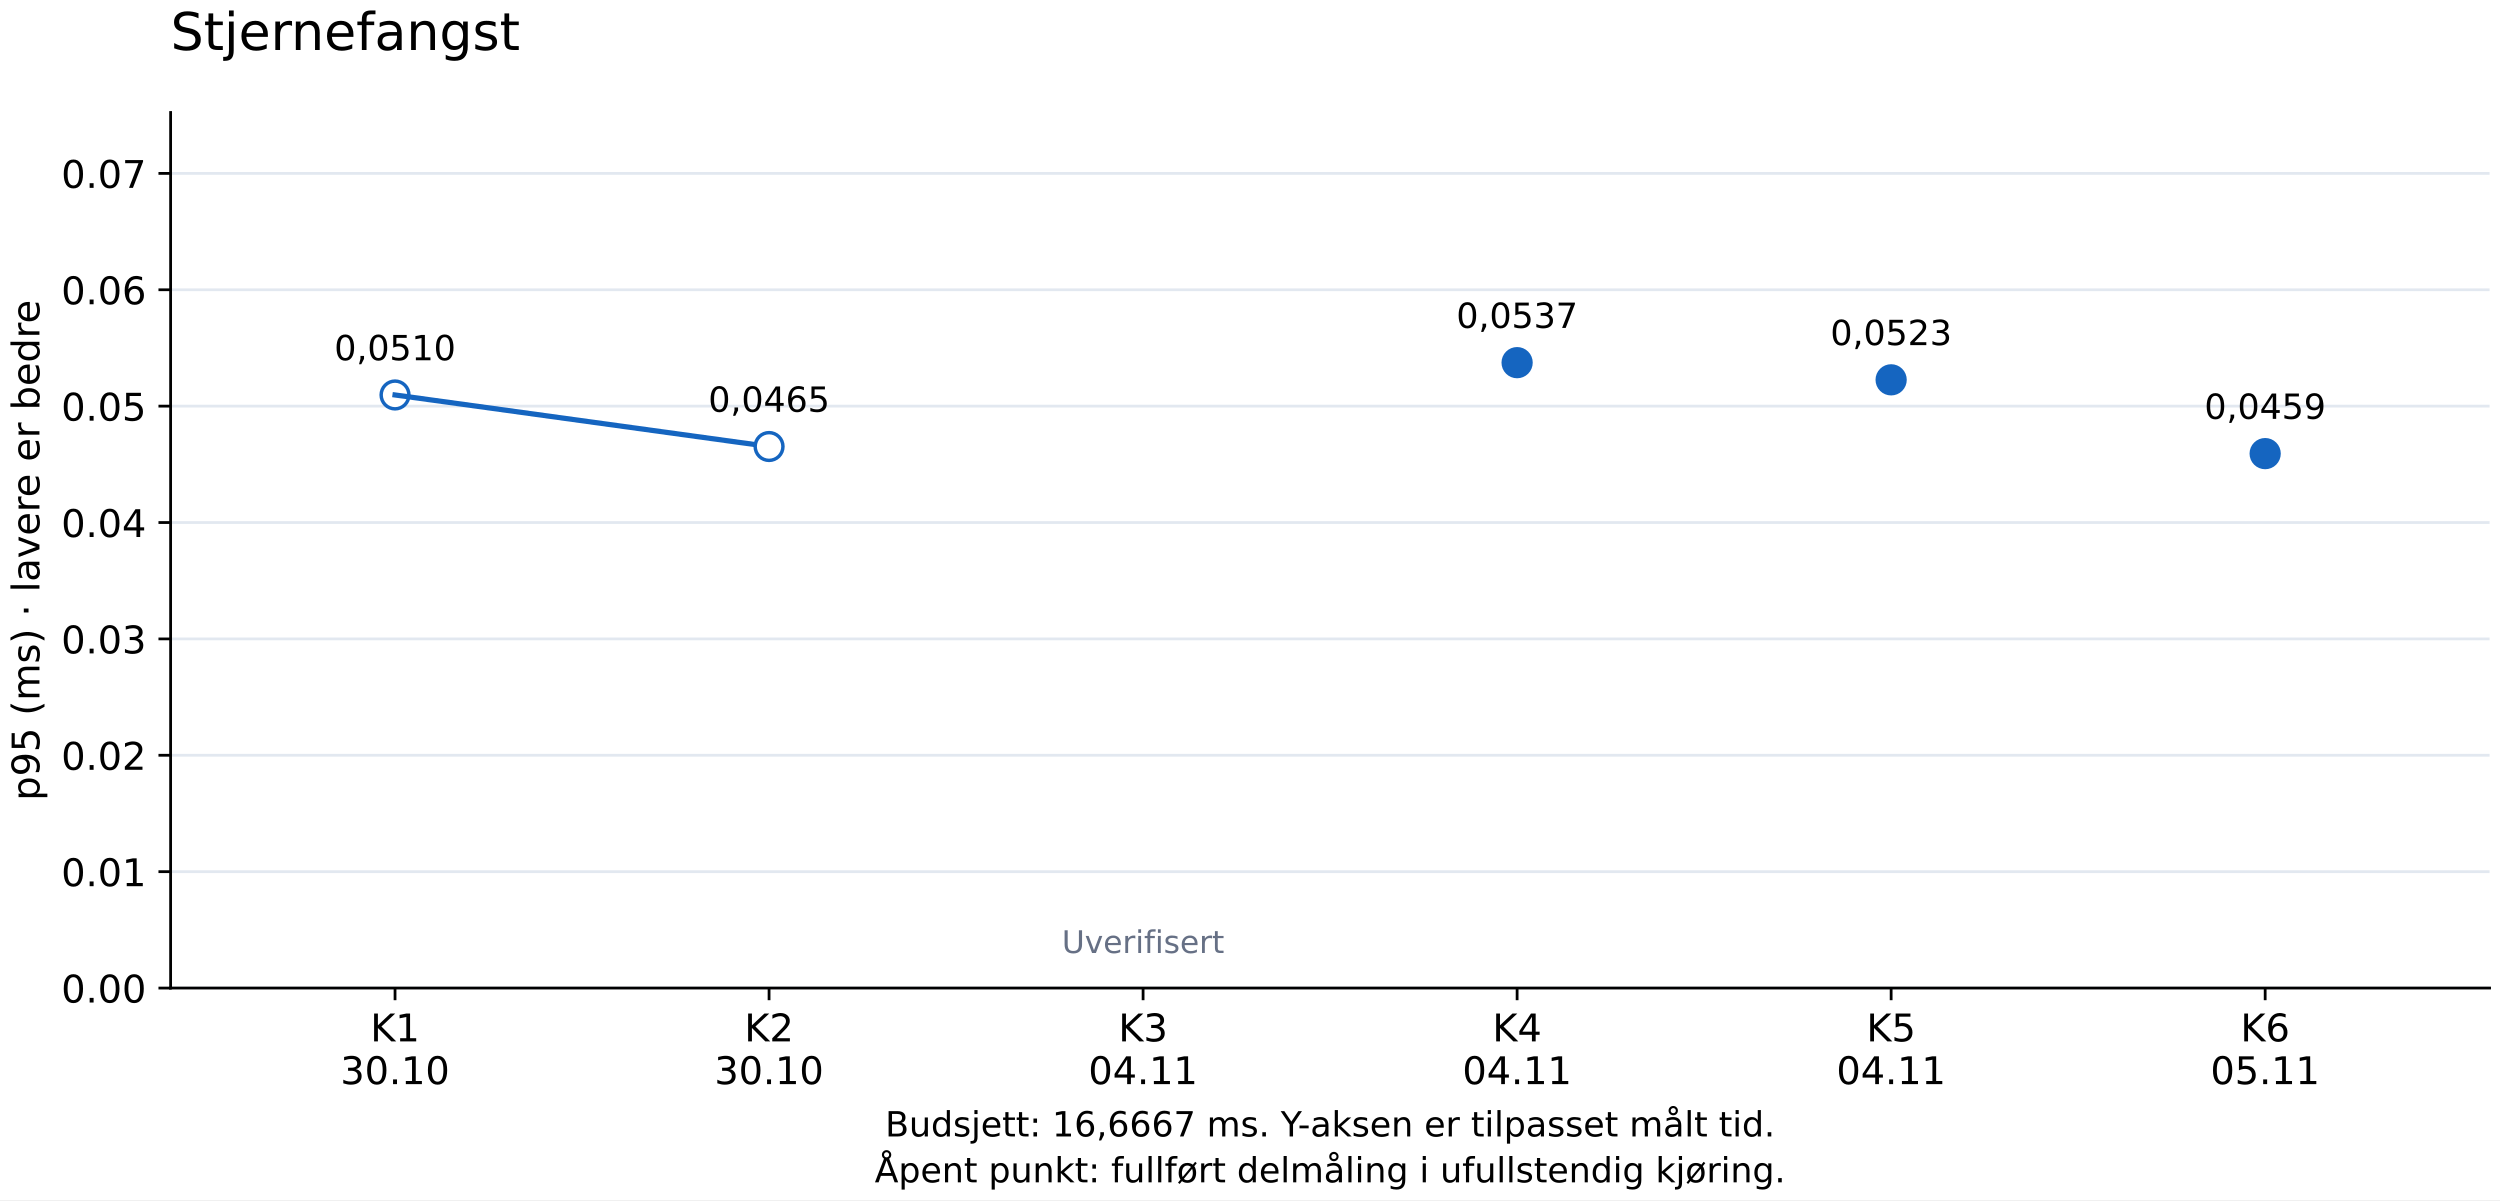
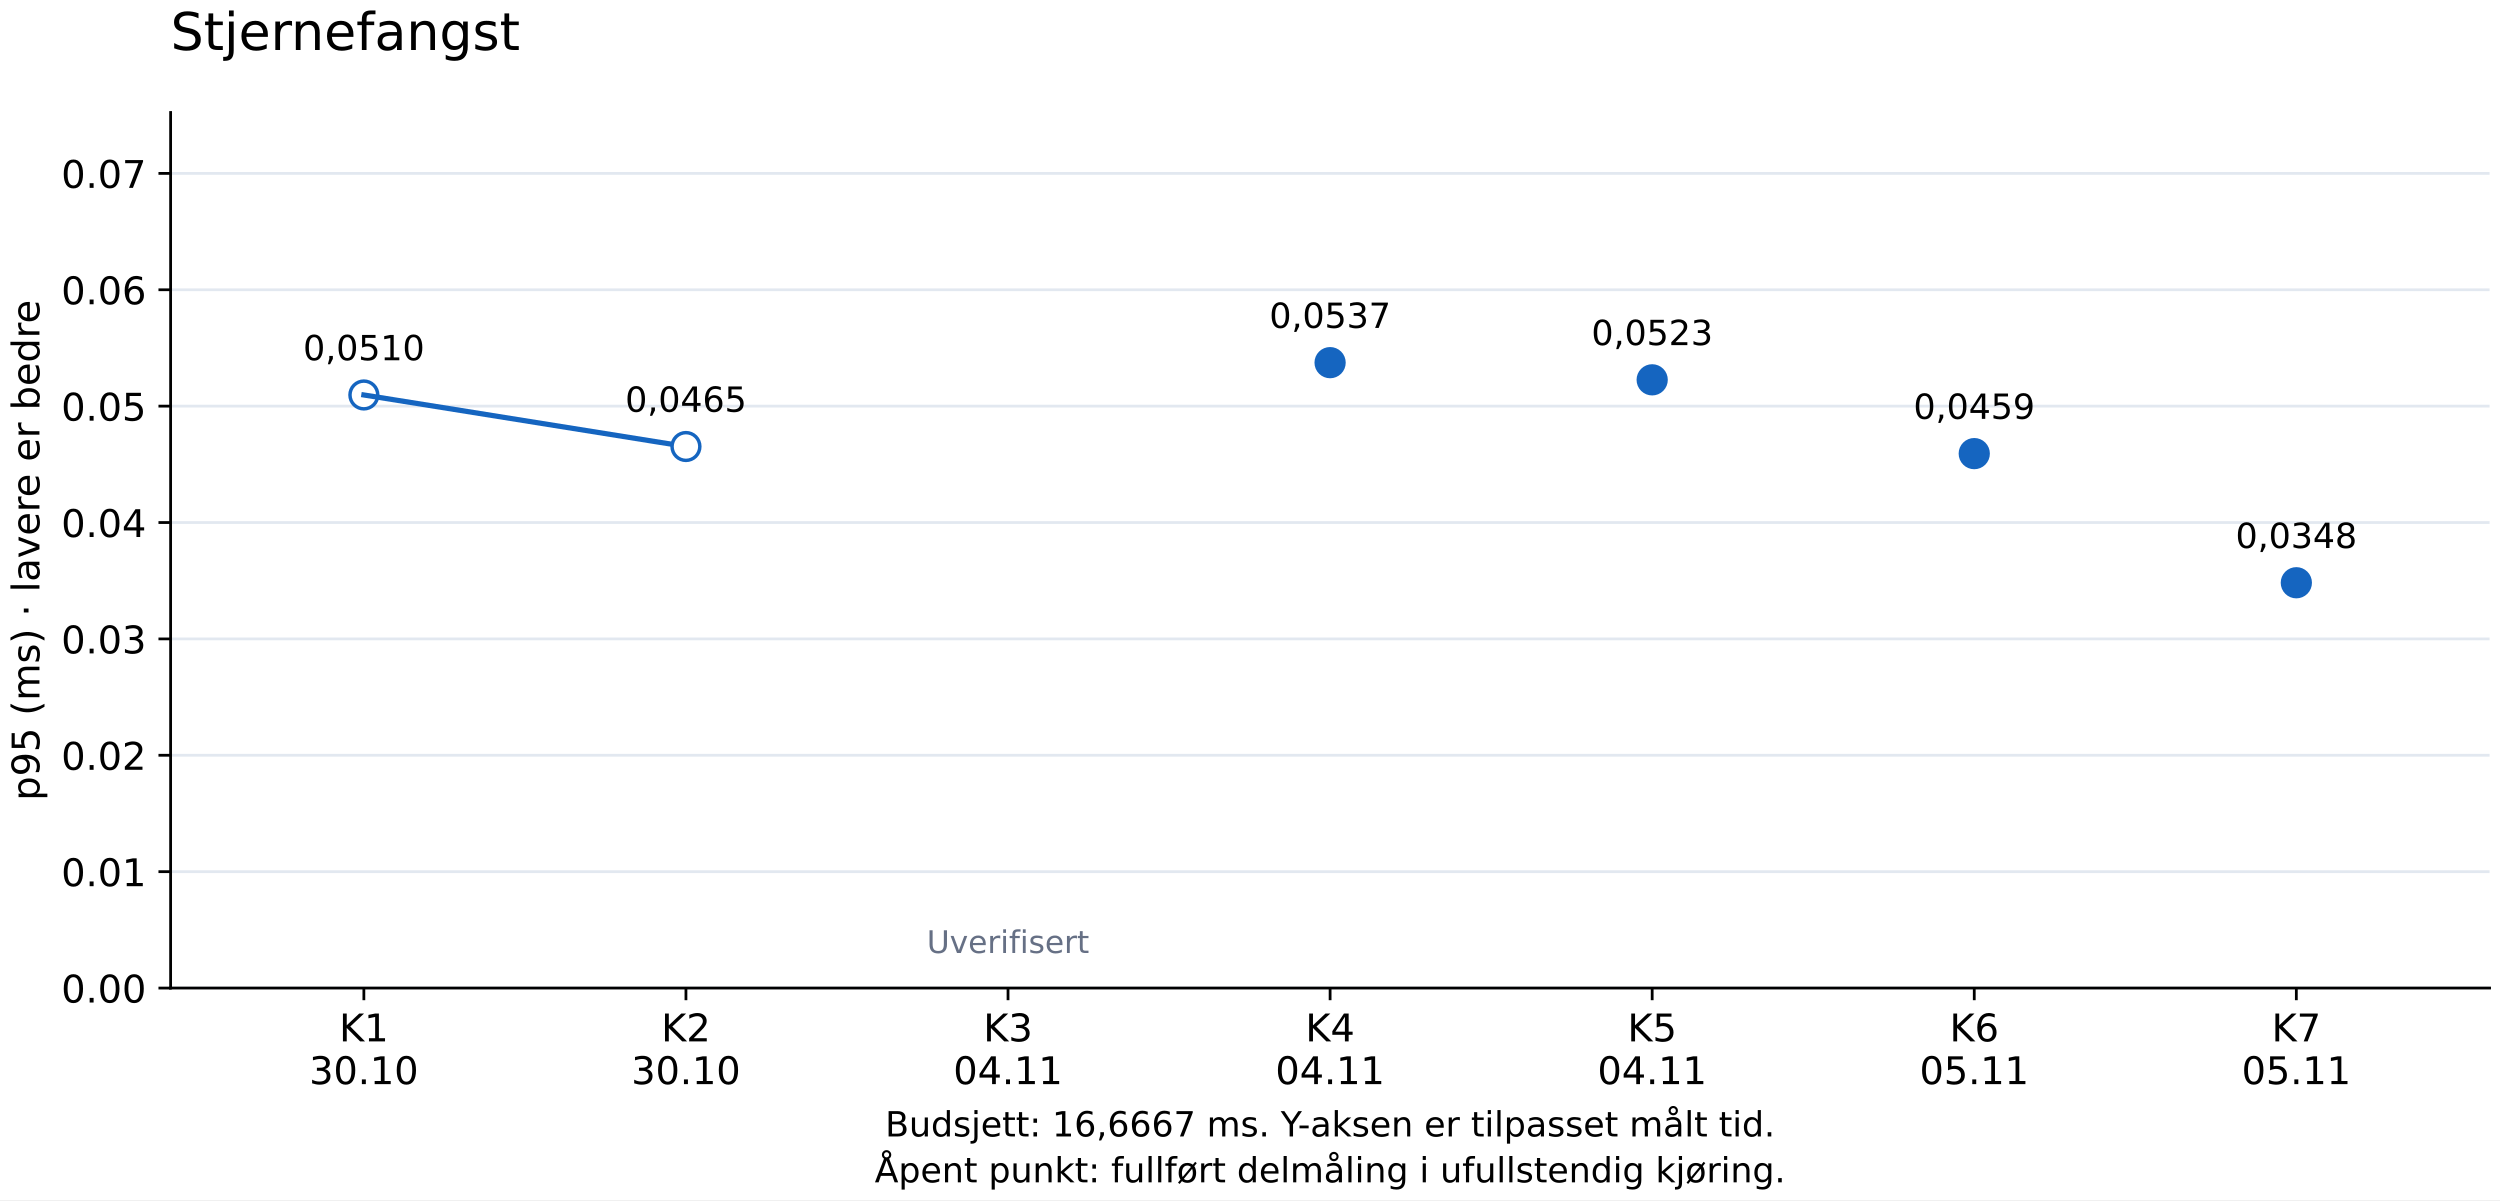
<svg xmlns="http://www.w3.org/2000/svg" xmlns:xlink="http://www.w3.org/1999/xlink" width="720pt" height="345.6pt" viewBox="0 0 720 345.6" version="1.1">
  <defs>
    <style type="text/css">*{stroke-linejoin: round; stroke-linecap: butt}</style>
  </defs>
  <g id="figure_1">
    <g id="patch_1">
      <path d="M 0 345.6  L 720 345.6  L 720 0  L 0 0  z " style="fill: #ffffff" />
    </g>
    <g id="axes_1">
      <g id="patch_2">
        <path d="M 49.138 284.558  L 717 284.558  L 717 32.398  L 49.138 32.398  z " style="fill: #ffffff" />
      </g>
      <g id="matplotlib.axis_1">
        <g id="xtick_1">
          <g id="line2d_1">
            <defs>
              <path id="m3a9fe52da0" d="M 0 0  L 0 3.5  " style="stroke: #000000; stroke-width: 0.8" />
            </defs>
            <g>
-               <use xlink:href="#m3a9fe52da0" x="113.77" y="284.558" style="stroke: #000000; stroke-width: 0.8" />
+               <use xlink:href="#m3a9fe52da0" x="104.793" y="284.558" style="stroke: #000000; stroke-width: 0.8" />
            </g>
          </g>
          <g id="text_1">
-             <text style="font-size: 11px; font-family: 'DejaVu Sans'" transform="translate(106.6639 299.9161)">K1</text>
-             <text style="font-size: 11px; font-family: 'DejaVu Sans'" transform="translate(98.02464 312.2337)">30.10</text>
+             <text style="font-size: 11px; font-family: 'DejaVu Sans'" transform="translate(97.68731 299.9161)">K1</text>
+             <text style="font-size: 11px; font-family: 'DejaVu Sans'" transform="translate(89.04801 312.2337)">30.10</text>
          </g>
        </g>
        <g id="xtick_2">
          <g id="line2d_2">
            <g>
-               <use xlink:href="#m3a9fe52da0" x="221.49" y="284.558" style="stroke: #000000; stroke-width: 0.8" />
+               <use xlink:href="#m3a9fe52da0" x="197.552" y="284.558" style="stroke: #000000; stroke-width: 0.8" />
            </g>
          </g>
          <g id="text_2">
-             <text style="font-size: 11px; font-family: 'DejaVu Sans'" transform="translate(214.3835 299.9161)">K2</text>
-             <text style="font-size: 11px; font-family: 'DejaVu Sans'" transform="translate(205.7442 312.2337)">30.10</text>
+             <text style="font-size: 11px; font-family: 'DejaVu Sans'" transform="translate(190.4458 299.9161)">K2</text>
+             <text style="font-size: 11px; font-family: 'DejaVu Sans'" transform="translate(181.8065 312.2337)">30.10</text>
          </g>
        </g>
        <g id="xtick_3">
          <g id="line2d_3">
            <g>
-               <use xlink:href="#m3a9fe52da0" x="329.209" y="284.558" style="stroke: #000000; stroke-width: 0.8" />
+               <use xlink:href="#m3a9fe52da0" x="290.311" y="284.558" style="stroke: #000000; stroke-width: 0.8" />
            </g>
          </g>
          <g id="text_3">
-             <text style="font-size: 11px; font-family: 'DejaVu Sans'" transform="translate(322.1031 299.9161)">K3</text>
-             <text style="font-size: 11px; font-family: 'DejaVu Sans'" transform="translate(313.4638 312.2337)">04.11</text>
+             <text style="font-size: 11px; font-family: 'DejaVu Sans'" transform="translate(283.2044 299.9161)">K3</text>
+             <text style="font-size: 11px; font-family: 'DejaVu Sans'" transform="translate(274.5651 312.2337)">04.11</text>
          </g>
        </g>
        <g id="xtick_4">
          <g id="line2d_4">
            <g>
-               <use xlink:href="#m3a9fe52da0" x="436.929" y="284.558" style="stroke: #000000; stroke-width: 0.8" />
+               <use xlink:href="#m3a9fe52da0" x="383.069" y="284.558" style="stroke: #000000; stroke-width: 0.8" />
            </g>
          </g>
          <g id="text_4">
-             <text style="font-size: 11px; font-family: 'DejaVu Sans'" transform="translate(429.8227 299.9161)">K4</text>
-             <text style="font-size: 11px; font-family: 'DejaVu Sans'" transform="translate(421.1834 312.2337)">04.11</text>
+             <text style="font-size: 11px; font-family: 'DejaVu Sans'" transform="translate(375.9629 299.9161)">K4</text>
+             <text style="font-size: 11px; font-family: 'DejaVu Sans'" transform="translate(367.3236 312.2337)">04.11</text>
          </g>
        </g>
        <g id="xtick_5">
          <g id="line2d_5">
            <g>
-               <use xlink:href="#m3a9fe52da0" x="544.648" y="284.558" style="stroke: #000000; stroke-width: 0.8" />
+               <use xlink:href="#m3a9fe52da0" x="475.828" y="284.558" style="stroke: #000000; stroke-width: 0.8" />
            </g>
          </g>
          <g id="text_5">
-             <text style="font-size: 11px; font-family: 'DejaVu Sans'" transform="translate(537.5423 299.9161)">K5</text>
-             <text style="font-size: 11px; font-family: 'DejaVu Sans'" transform="translate(528.903 312.2337)">04.11</text>
+             <text style="font-size: 11px; font-family: 'DejaVu Sans'" transform="translate(468.7214 299.9161)">K5</text>
+             <text style="font-size: 11px; font-family: 'DejaVu Sans'" transform="translate(460.0821 312.2337)">04.11</text>
          </g>
        </g>
        <g id="xtick_6">
          <g id="line2d_6">
            <g>
-               <use xlink:href="#m3a9fe52da0" x="652.368" y="284.558" style="stroke: #000000; stroke-width: 0.8" />
+               <use xlink:href="#m3a9fe52da0" x="568.586" y="284.558" style="stroke: #000000; stroke-width: 0.8" />
            </g>
          </g>
          <g id="text_6">
-             <text style="font-size: 11px; font-family: 'DejaVu Sans'" transform="translate(645.2618 299.9161)">K6</text>
-             <text style="font-size: 11px; font-family: 'DejaVu Sans'" transform="translate(636.6225 312.2337)">05.11</text>
-           </g>
-         </g>
-         <g id="text_7">
+             <text style="font-size: 11px; font-family: 'DejaVu Sans'" transform="translate(561.4799 299.9161)">K6</text>
+             <text style="font-size: 11px; font-family: 'DejaVu Sans'" transform="translate(552.8406 312.2337)">05.11</text>
+           </g>
+         </g>
+         <g id="xtick_7">
+           <g id="line2d_7">
+             <g>
+               <use xlink:href="#m3a9fe52da0" x="661.345" y="284.558" style="stroke: #000000; stroke-width: 0.8" />
+             </g>
+           </g>
+           <g id="text_7">
+             <text style="font-size: 11px; font-family: 'DejaVu Sans'" transform="translate(654.2385 299.9161)">K7</text>
+             <text style="font-size: 11px; font-family: 'DejaVu Sans'" transform="translate(645.5992 312.2337)">05.11</text>
+           </g>
+         </g>
+         <g id="text_8">
          <text style="font-size: 10px; font-family: 'DejaVu Sans'" transform="translate(254.9323 327.301)">Budsjett: 16,6667 ms. Y-aksen er tilpasset målt tid.</text>
          <text style="font-size: 10px; font-family: 'DejaVu Sans'" transform="translate(251.9128 340.5201)">Åpent punkt: fullført delmåling i ufullstendig kjøring.</text>
        </g>
      </g>
      <g id="matplotlib.axis_2">
        <g id="ytick_1">
-           <g id="line2d_7">
+           <g id="line2d_8">
            <path d="M 49.138 284.558  L 717 284.558  " clip-path="url(#p95cb57f00c)" style="fill: none; stroke: #e2e8f0; stroke-width: 0.8; stroke-linecap: square" />
          </g>
-           <g id="line2d_8">
+           <g id="line2d_9">
            <defs>
              <path id="m56f8623be5" d="M 0 0  L -3.5 0  " style="stroke: #000000; stroke-width: 0.8" />
            </defs>
            <g>
              <use xlink:href="#m56f8623be5" x="49.138" y="284.558" style="stroke: #000000; stroke-width: 0.8" />
            </g>
          </g>
-           <g id="text_8">
+           <g id="text_9">
            <text style="font-size: 11px; font-family: 'DejaVu Sans'; text-anchor: end" x="42.138" y="288.737" transform="rotate(-0 42.13837 288.7369)">0.00</text>
          </g>
        </g>
        <g id="ytick_2">
-           <g id="line2d_9">
+           <g id="line2d_10">
            <path d="M 49.138 251.04  L 717 251.04  " clip-path="url(#p95cb57f00c)" style="fill: none; stroke: #e2e8f0; stroke-width: 0.8; stroke-linecap: square" />
          </g>
-           <g id="line2d_10">
+           <g id="line2d_11">
            <g>
              <use xlink:href="#m56f8623be5" x="49.138" y="251.04" style="stroke: #000000; stroke-width: 0.8" />
            </g>
          </g>
-           <g id="text_9">
+           <g id="text_10">
            <text style="font-size: 11px; font-family: 'DejaVu Sans'; text-anchor: end" x="42.138" y="255.219" transform="rotate(-0 42.13837 255.2192)">0.01</text>
          </g>
        </g>
        <g id="ytick_3">
-           <g id="line2d_11">
+           <g id="line2d_12">
            <path d="M 49.138 217.522  L 717 217.522  " clip-path="url(#p95cb57f00c)" style="fill: none; stroke: #e2e8f0; stroke-width: 0.8; stroke-linecap: square" />
          </g>
-           <g id="line2d_12">
+           <g id="line2d_13">
            <g>
              <use xlink:href="#m56f8623be5" x="49.138" y="217.522" style="stroke: #000000; stroke-width: 0.8" />
            </g>
          </g>
-           <g id="text_10">
+           <g id="text_11">
            <text style="font-size: 11px; font-family: 'DejaVu Sans'; text-anchor: end" x="42.138" y="221.701" transform="rotate(-0 42.13837 221.7015)">0.02</text>
          </g>
        </g>
        <g id="ytick_4">
-           <g id="line2d_13">
+           <g id="line2d_14">
            <path d="M 49.138 184.005  L 717 184.005  " clip-path="url(#p95cb57f00c)" style="fill: none; stroke: #e2e8f0; stroke-width: 0.8; stroke-linecap: square" />
          </g>
-           <g id="line2d_14">
+           <g id="line2d_15">
            <g>
              <use xlink:href="#m56f8623be5" x="49.138" y="184.005" style="stroke: #000000; stroke-width: 0.8" />
            </g>
          </g>
-           <g id="text_11">
+           <g id="text_12">
            <text style="font-size: 11px; font-family: 'DejaVu Sans'; text-anchor: end" x="42.138" y="188.184" transform="rotate(-0 42.13837 188.1838)">0.03</text>
          </g>
        </g>
        <g id="ytick_5">
-           <g id="line2d_15">
+           <g id="line2d_16">
            <path d="M 49.138 150.487  L 717 150.487  " clip-path="url(#p95cb57f00c)" style="fill: none; stroke: #e2e8f0; stroke-width: 0.8; stroke-linecap: square" />
          </g>
-           <g id="line2d_16">
+           <g id="line2d_17">
            <g>
              <use xlink:href="#m56f8623be5" x="49.138" y="150.487" style="stroke: #000000; stroke-width: 0.8" />
            </g>
          </g>
-           <g id="text_12">
+           <g id="text_13">
            <text style="font-size: 11px; font-family: 'DejaVu Sans'; text-anchor: end" x="42.138" y="154.666" transform="rotate(-0 42.13837 154.666)">0.04</text>
          </g>
        </g>
        <g id="ytick_6">
-           <g id="line2d_17">
+           <g id="line2d_18">
            <path d="M 49.138 116.969  L 717 116.969  " clip-path="url(#p95cb57f00c)" style="fill: none; stroke: #e2e8f0; stroke-width: 0.8; stroke-linecap: square" />
          </g>
-           <g id="line2d_18">
+           <g id="line2d_19">
            <g>
              <use xlink:href="#m56f8623be5" x="49.138" y="116.969" style="stroke: #000000; stroke-width: 0.8" />
            </g>
          </g>
-           <g id="text_13">
+           <g id="text_14">
            <text style="font-size: 11px; font-family: 'DejaVu Sans'; text-anchor: end" x="42.138" y="121.148" transform="rotate(-0 42.13837 121.1483)">0.05</text>
          </g>
        </g>
        <g id="ytick_7">
-           <g id="line2d_19">
+           <g id="line2d_20">
            <path d="M 49.138 83.451  L 717 83.451  " clip-path="url(#p95cb57f00c)" style="fill: none; stroke: #e2e8f0; stroke-width: 0.8; stroke-linecap: square" />
          </g>
-           <g id="line2d_20">
+           <g id="line2d_21">
            <g>
              <use xlink:href="#m56f8623be5" x="49.138" y="83.451" style="stroke: #000000; stroke-width: 0.8" />
            </g>
          </g>
-           <g id="text_14">
+           <g id="text_15">
            <text style="font-size: 11px; font-family: 'DejaVu Sans'; text-anchor: end" x="42.138" y="87.631" transform="rotate(-0 42.13837 87.63057)">0.06</text>
          </g>
        </g>
        <g id="ytick_8">
-           <g id="line2d_21">
+           <g id="line2d_22">
            <path d="M 49.138 49.934  L 717 49.934  " clip-path="url(#p95cb57f00c)" style="fill: none; stroke: #e2e8f0; stroke-width: 0.8; stroke-linecap: square" />
          </g>
-           <g id="line2d_22">
+           <g id="line2d_23">
            <g>
              <use xlink:href="#m56f8623be5" x="49.138" y="49.934" style="stroke: #000000; stroke-width: 0.8" />
            </g>
          </g>
-           <g id="text_15">
+           <g id="text_16">
            <text style="font-size: 11px; font-family: 'DejaVu Sans'; text-anchor: end" x="42.138" y="54.113" transform="rotate(-0 42.13837 54.11284)">0.07</text>
          </g>
        </g>
-         <g id="text_16">
+         <g id="text_17">
          <text style="font-size: 11px; font-family: 'DejaVu Sans'; text-anchor: middle" x="11.359" y="158.478" transform="rotate(-90 11.35852 158.4778)">p95 (ms) · lavere er bedre</text>
        </g>
      </g>
-       <g id="line2d_23">
-         <path d="M 113.77 113.751  " clip-path="url(#p95cb57f00c)" style="fill: none; stroke: #1565c0; stroke-width: 1.5; stroke-linecap: square" />
+       <g id="line2d_24">
+         <path d="M 104.793 113.751  " clip-path="url(#p95cb57f00c)" style="fill: none; stroke: #1565c0; stroke-width: 1.5; stroke-linecap: square" />
        <defs>
          <path id="mcfa522ccff" d="M 0 4  C 1.061 4 2.078 3.579 2.828 2.828  C 3.579 2.078 4 1.061 4 0  C 4 -1.061 3.579 -2.078 2.828 -2.828  C 2.078 -3.579 1.061 -4 0 -4  C -1.061 -4 -2.078 -3.579 -2.828 -2.828  C -3.579 -2.078 -4 -1.061 -4 0  C -4 1.061 -3.579 2.078 -2.828 2.828  C -2.078 3.579 -1.061 4 0 4  z " style="stroke: #1565c0" />
        </defs>
        <g clip-path="url(#p95cb57f00c)">
-           <use xlink:href="#mcfa522ccff" x="113.77" y="113.751" style="fill: #ffffff; stroke: #1565c0" />
-         </g>
-       </g>
-       <g id="line2d_24">
-         <path d="M 113.77 113.751  L 221.49 128.596  " clip-path="url(#p95cb57f00c)" style="fill: none; stroke: #1565c0; stroke-width: 1.5; stroke-linecap: square" />
+           <use xlink:href="#mcfa522ccff" x="104.793" y="113.751" style="fill: #ffffff; stroke: #1565c0" />
+         </g>
      </g>
      <g id="line2d_25">
-         <path d="M 221.49 128.596  " clip-path="url(#p95cb57f00c)" style="fill: none; stroke: #1565c0; stroke-width: 1.5; stroke-linecap: square" />
-         <g clip-path="url(#p95cb57f00c)">
-           <use xlink:href="#mcfa522ccff" x="221.49" y="128.596" style="fill: #ffffff; stroke: #1565c0" />
-         </g>
+         <path d="M 104.793 113.751  L 197.552 128.596  " clip-path="url(#p95cb57f00c)" style="fill: none; stroke: #1565c0; stroke-width: 1.5; stroke-linecap: square" />
      </g>
      <g id="line2d_26">
-         <path d="M 436.929 104.444  " clip-path="url(#p95cb57f00c)" style="fill: none; stroke: #1565c0; stroke-width: 1.5; stroke-linecap: square" />
+         <path d="M 197.552 128.596  " clip-path="url(#p95cb57f00c)" style="fill: none; stroke: #1565c0; stroke-width: 1.5; stroke-linecap: square" />
+         <g clip-path="url(#p95cb57f00c)">
+           <use xlink:href="#mcfa522ccff" x="197.552" y="128.596" style="fill: #ffffff; stroke: #1565c0" />
+         </g>
+       </g>
+       <g id="line2d_27">
+         <path d="M 383.069 104.444  " clip-path="url(#p95cb57f00c)" style="fill: none; stroke: #1565c0; stroke-width: 1.5; stroke-linecap: square" />
        <defs>
          <path id="mcbb12d0c3e" d="M 0 4  C 1.061 4 2.078 3.579 2.828 2.828  C 3.579 2.078 4 1.061 4 0  C 4 -1.061 3.579 -2.078 2.828 -2.828  C 2.078 -3.579 1.061 -4 0 -4  C -1.061 -4 -2.078 -3.579 -2.828 -2.828  C -3.579 -2.078 -4 -1.061 -4 0  C -4 1.061 -3.579 2.078 -2.828 2.828  C -2.078 3.579 -1.061 4 0 4  z " style="stroke: #1565c0" />
        </defs>
        <g clip-path="url(#p95cb57f00c)">
-           <use xlink:href="#mcbb12d0c3e" x="436.929" y="104.444" style="fill: #1565c0; stroke: #1565c0" />
-         </g>
-       </g>
-       <g id="line2d_27">
-         <path d="M 544.648 109.391  " clip-path="url(#p95cb57f00c)" style="fill: none; stroke: #1565c0; stroke-width: 1.5; stroke-linecap: square" />
-         <g clip-path="url(#p95cb57f00c)">
-           <use xlink:href="#mcbb12d0c3e" x="544.648" y="109.391" style="fill: #1565c0; stroke: #1565c0" />
+           <use xlink:href="#mcbb12d0c3e" x="383.069" y="104.444" style="fill: #1565c0; stroke: #1565c0" />
        </g>
      </g>
      <g id="line2d_28">
-         <path d="M 652.368 130.641  " clip-path="url(#p95cb57f00c)" style="fill: none; stroke: #1565c0; stroke-width: 1.5; stroke-linecap: square" />
-         <g clip-path="url(#p95cb57f00c)">
-           <use xlink:href="#mcbb12d0c3e" x="652.368" y="130.641" style="fill: #1565c0; stroke: #1565c0" />
+         <path d="M 475.828 109.391  " clip-path="url(#p95cb57f00c)" style="fill: none; stroke: #1565c0; stroke-width: 1.5; stroke-linecap: square" />
+         <g clip-path="url(#p95cb57f00c)">
+           <use xlink:href="#mcbb12d0c3e" x="475.828" y="109.391" style="fill: #1565c0; stroke: #1565c0" />
+         </g>
+       </g>
+       <g id="line2d_29">
+         <path d="M 568.586 130.641  " clip-path="url(#p95cb57f00c)" style="fill: none; stroke: #1565c0; stroke-width: 1.5; stroke-linecap: square" />
+         <g clip-path="url(#p95cb57f00c)">
+           <use xlink:href="#mcbb12d0c3e" x="568.586" y="130.641" style="fill: #1565c0; stroke: #1565c0" />
+         </g>
+       </g>
+       <g id="line2d_30">
+         <path d="M 661.345 167.832  " clip-path="url(#p95cb57f00c)" style="fill: none; stroke: #1565c0; stroke-width: 1.5; stroke-linecap: square" />
+         <g clip-path="url(#p95cb57f00c)">
+           <use xlink:href="#mcbb12d0c3e" x="661.345" y="167.832" style="fill: #1565c0; stroke: #1565c0" />
        </g>
      </g>
      <g id="patch_3">
        <path d="M 49.138 284.558  L 49.138 32.398  " style="fill: none; stroke: #000000; stroke-width: 0.8; stroke-linejoin: miter; stroke-linecap: square" />
      </g>
      <g id="patch_4">
        <path d="M 49.138 284.558  L 717 284.558  " style="fill: none; stroke: #000000; stroke-width: 0.8; stroke-linejoin: miter; stroke-linecap: square" />
      </g>
-       <g id="text_17">
-         <text style="font-size: 10px; font-family: 'DejaVu Sans'; text-anchor: middle" x="113.77" y="103.751" transform="rotate(-0 113.7701 103.7515)">0,0510</text>
-       </g>
      <g id="text_18">
-         <text style="font-size: 10px; font-family: 'DejaVu Sans'; text-anchor: middle" x="221.49" y="118.596" transform="rotate(-0 221.4897 118.5965)">0,0465</text>
+         <text style="font-size: 10px; font-family: 'DejaVu Sans'; text-anchor: middle" x="104.793" y="103.751" transform="rotate(-0 104.7935 103.7515)">0,0510</text>
      </g>
      <g id="text_19">
-         <text style="font-size: 9px; font-family: 'DejaVu Sans'; text-anchor: middle; fill: #667085" x="329.209" y="274.471" transform="rotate(-0 329.2093 274.4714)">Uverifisert</text>
+         <text style="font-size: 10px; font-family: 'DejaVu Sans'; text-anchor: middle" x="197.552" y="118.596" transform="rotate(-0 197.552 118.5965)">0,0465</text>
      </g>
      <g id="text_20">
-         <text style="font-size: 10px; font-family: 'DejaVu Sans'; text-anchor: middle" x="436.929" y="94.444" transform="rotate(-0 436.9289 94.44358)">0,0537</text>
+         <text style="font-size: 9px; font-family: 'DejaVu Sans'; text-anchor: middle; fill: #667085" x="290.311" y="274.471" transform="rotate(-0 290.3105 274.4714)">Uverifisert</text>
      </g>
      <g id="text_21">
-         <text style="font-size: 10px; font-family: 'DejaVu Sans'; text-anchor: middle" x="544.648" y="99.391" transform="rotate(-0 544.6484 99.3908)">0,0523</text>
+         <text style="font-size: 10px; font-family: 'DejaVu Sans'; text-anchor: middle" x="383.069" y="94.444" transform="rotate(-0 383.0691 94.44358)">0,0537</text>
      </g>
      <g id="text_22">
-         <text style="font-size: 10px; font-family: 'DejaVu Sans'; text-anchor: middle" x="652.368" y="120.641" transform="rotate(-0 652.368 120.641)">0,0459</text>
+         <text style="font-size: 10px; font-family: 'DejaVu Sans'; text-anchor: middle" x="475.828" y="99.391" transform="rotate(-0 475.8276 99.3908)">0,0523</text>
      </g>
      <g id="text_23">
+         <text style="font-size: 10px; font-family: 'DejaVu Sans'; text-anchor: middle" x="568.586" y="120.641" transform="rotate(-0 568.5861 120.641)">0,0459</text>
+       </g>
+       <g id="text_24">
+         <text style="font-size: 10px; font-family: 'DejaVu Sans'; text-anchor: middle" x="661.345" y="157.832" transform="rotate(-0 661.3446 157.8323)">0,0348</text>
+       </g>
+       <g id="text_25">
        <text style="font-size: 15px; font-family: 'DejaVu Sans'; text-anchor: start" x="49.138" y="14.398" transform="rotate(-0 49.13837 14.3979)">Stjernefangst</text>
      </g>
    </g>
  </g>
  <defs>
    <clipPath id="p95cb57f00c">
      <rect x="49.138" y="32.398" width="667.861" height="252.16" />
    </clipPath>
  </defs>
</svg>
